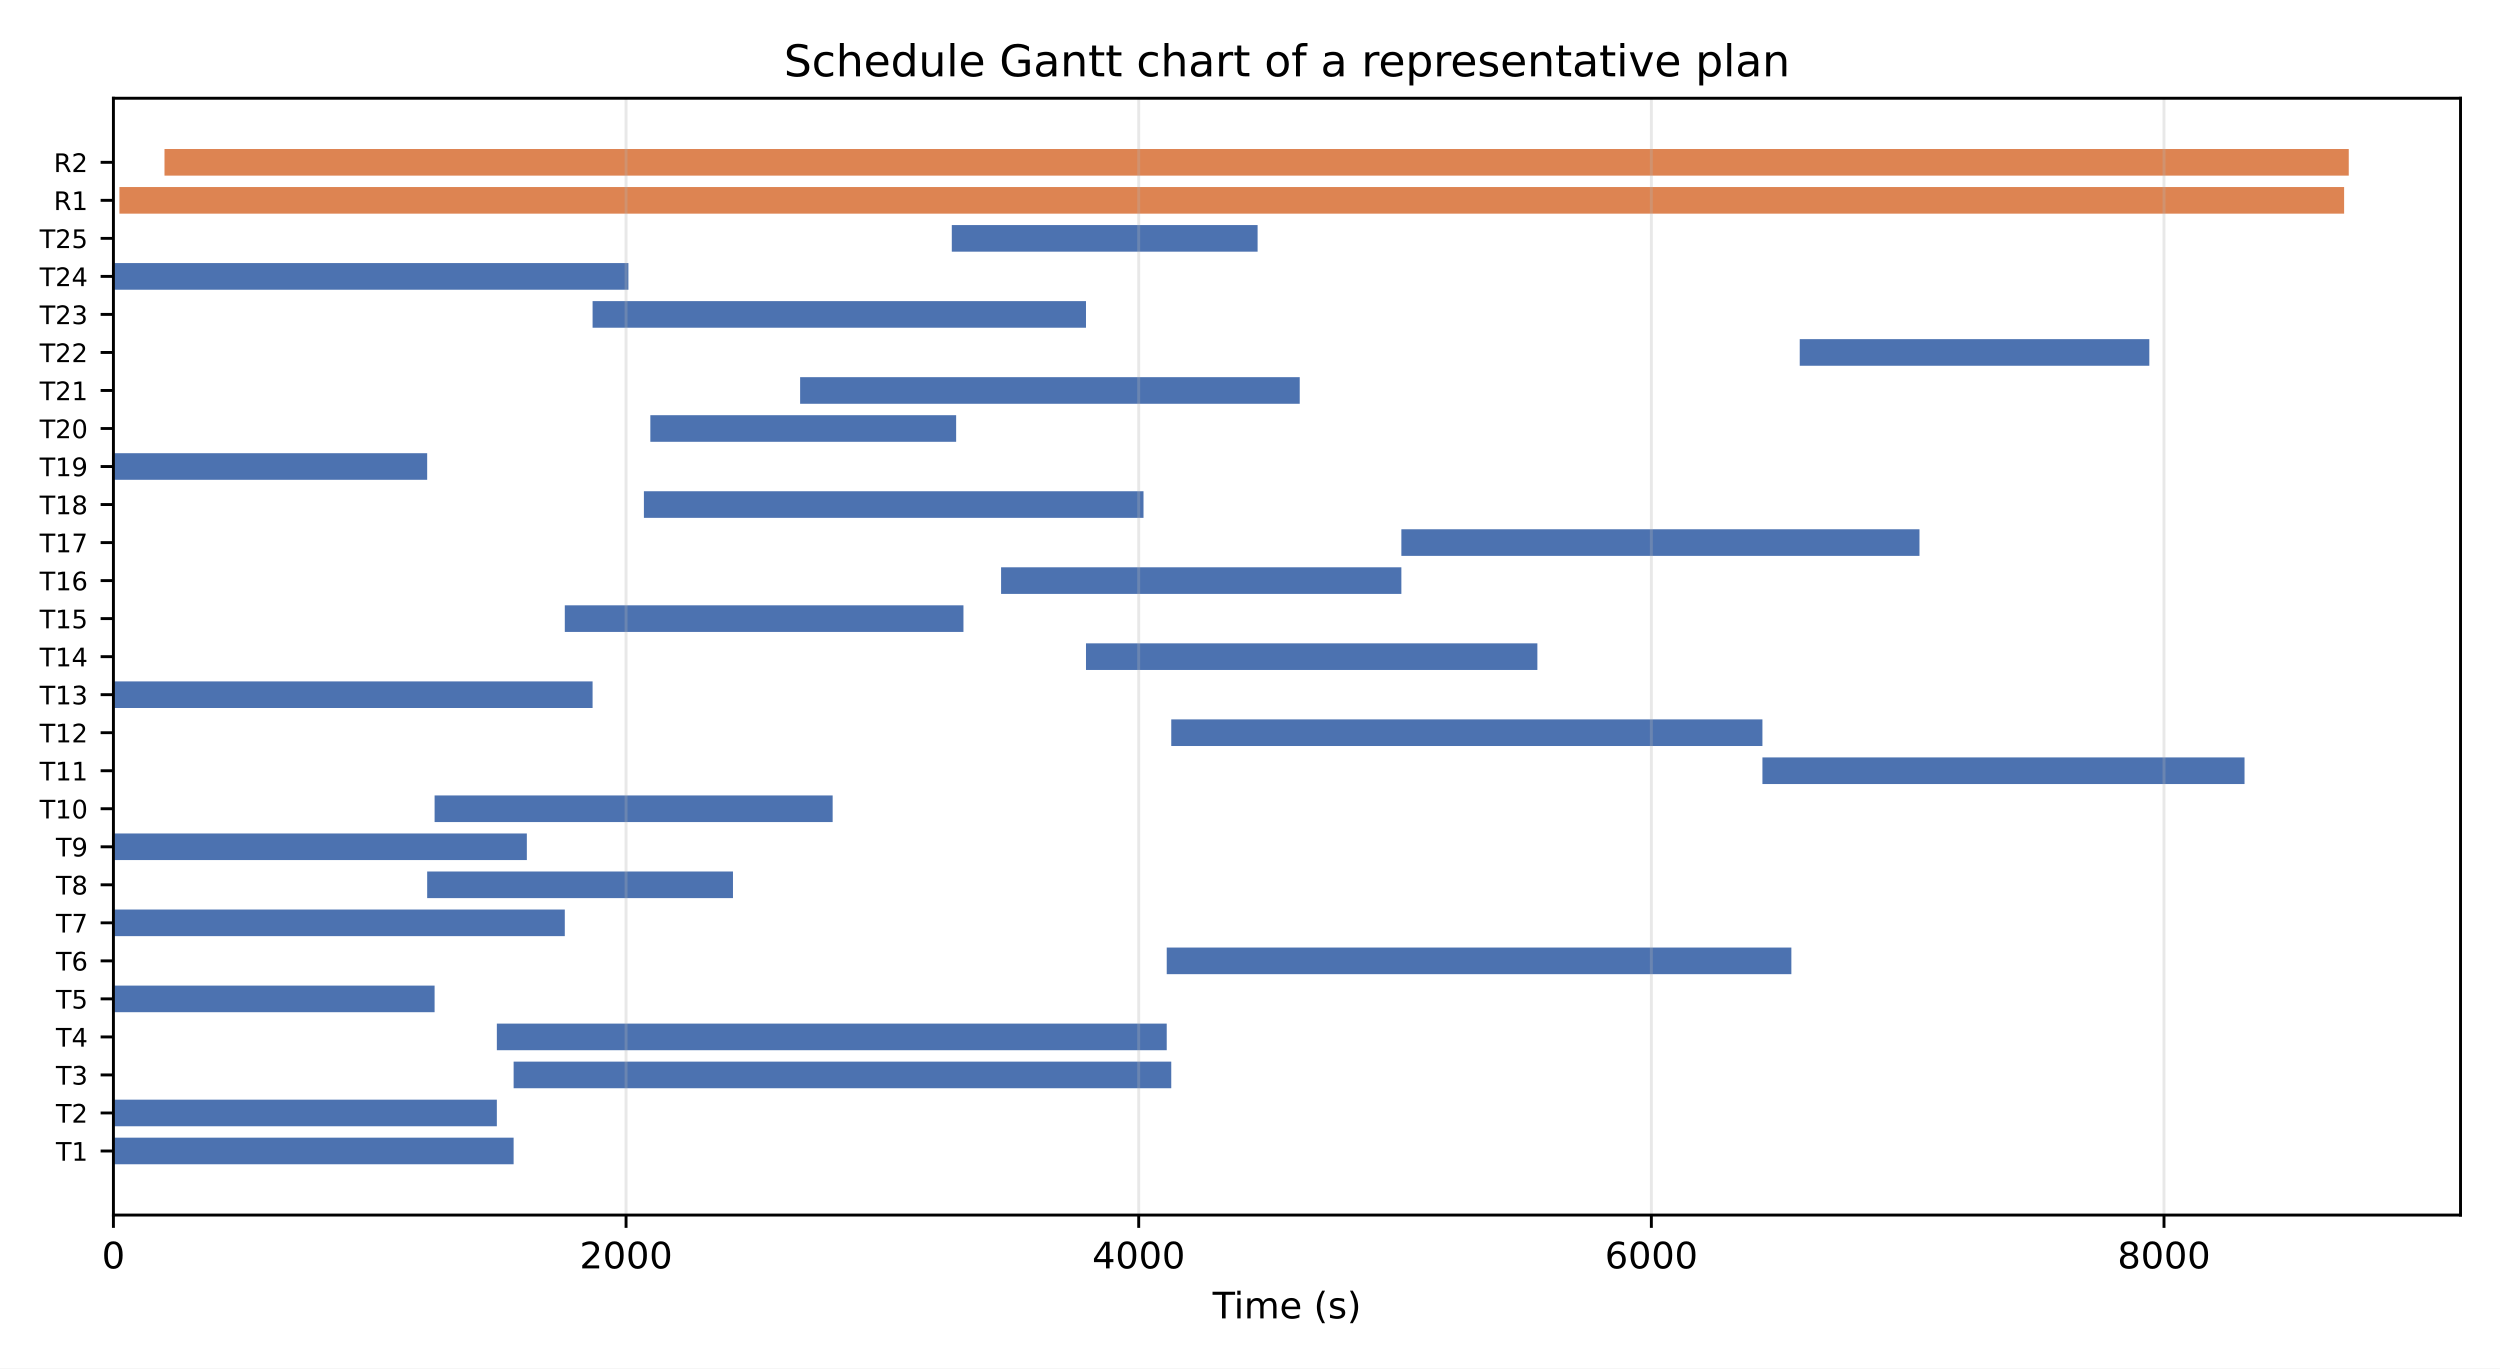
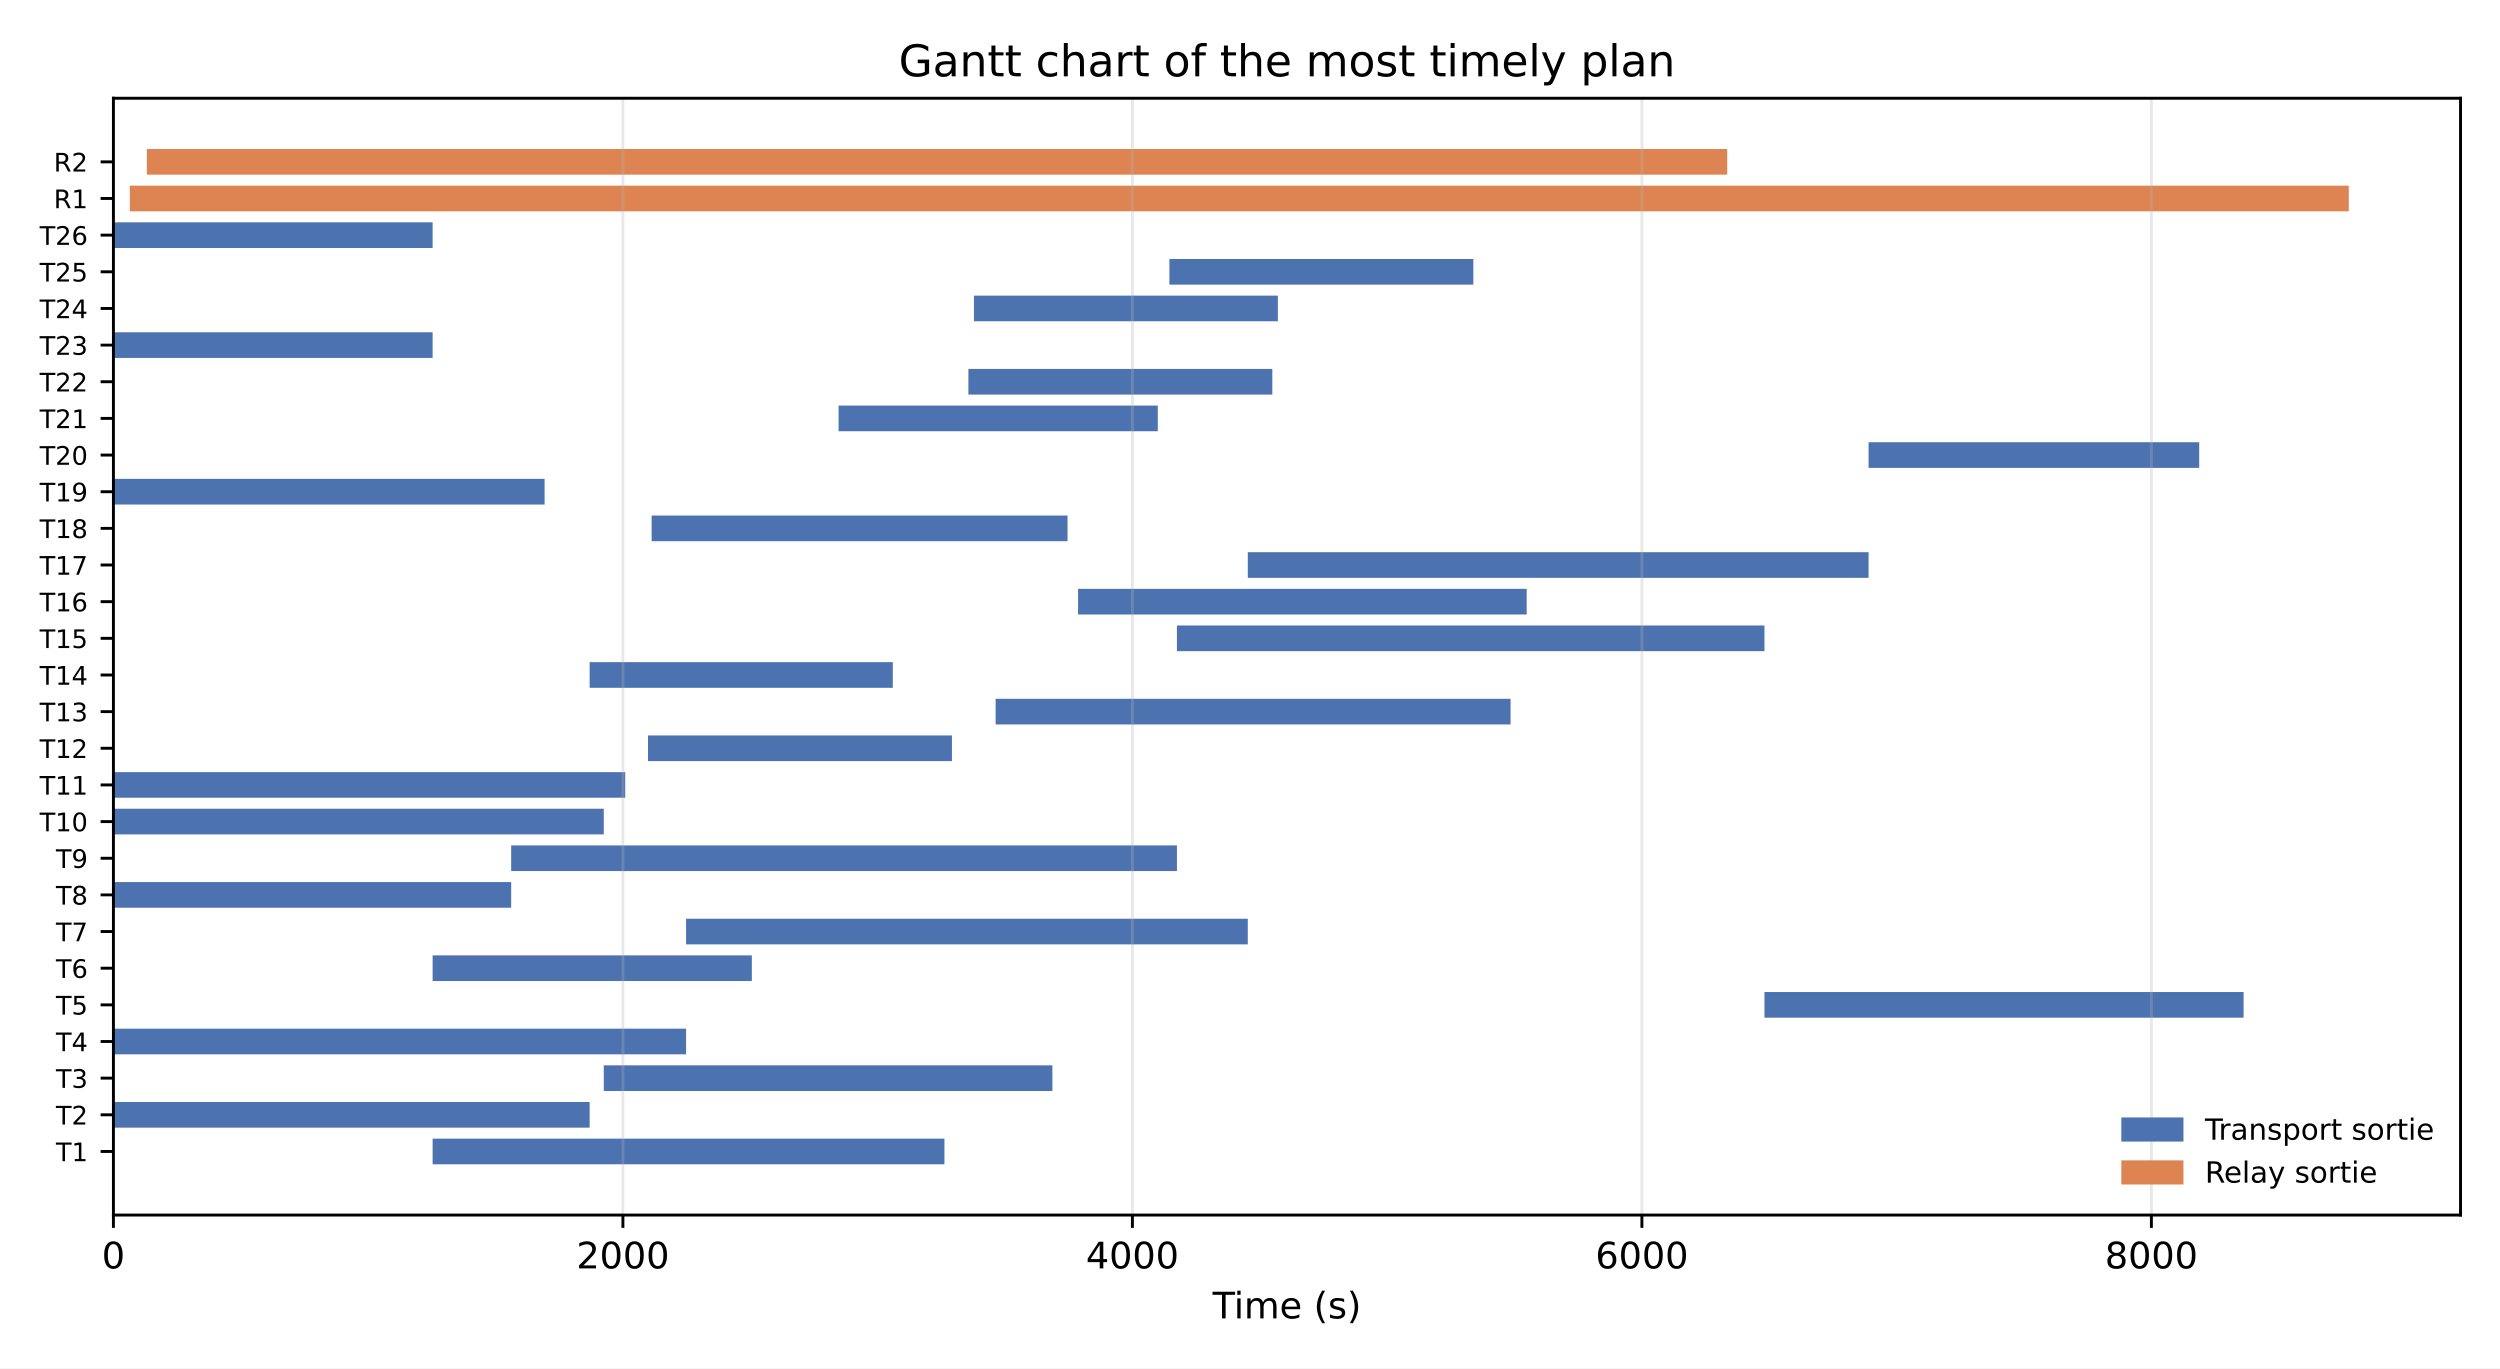
<svg xmlns="http://www.w3.org/2000/svg" xmlns:xlink="http://www.w3.org/1999/xlink" width="684pt" height="374.4pt" viewBox="0 0 684 374.4" version="1.1">
  <defs>
    <style type="text/css">*{stroke-linejoin: round; stroke-linecap: butt}</style>
  </defs>
  <g id="figure_1">
    <g id="patch_1">
      <path d="M 0 374.4  L 684 374.4  L 684 0  L 0 0  z " style="fill: #ffffff" />
    </g>
    <g id="axes_1">
      <g id="patch_2">
        <path d="M 31.03 332.44  L 673.2 332.44  L 673.2 26.88  L 31.03 26.88  z " style="fill: #ffffff" />
      </g>
      <g id="patch_3">
-         <path d="M 31.03 318.551  L 140.527 318.551  L 140.527 311.268  L 31.03 311.268  z " clip-path="url(#p9c53f088cf)" style="fill: #4c72b0" />
+         <path d="M 118.366 318.551  L 258.399 318.551  L 258.399 311.531  L 118.366 311.531  z " clip-path="url(#p6a3f5220a5)" style="fill: #4c72b0" />
      </g>
      <g id="patch_4">
-         <path d="M 31.03 308.147  L 135.937 308.147  L 135.937 300.864  L 31.03 300.864  z " clip-path="url(#p9c53f088cf)" style="fill: #4c72b0" />
+         <path d="M 31.03 308.523  L 161.326 308.523  L 161.326 301.503  L 31.03 301.503  z " clip-path="url(#p6a3f5220a5)" style="fill: #4c72b0" />
      </g>
      <g id="patch_5">
-         <path d="M 140.527 297.743  L 320.456 297.743  L 320.456 290.461  L 140.527 290.461  z " clip-path="url(#p9c53f088cf)" style="fill: #4c72b0" />
+         <path d="M 165.194 298.494  L 287.934 298.494  L 287.934 291.475  L 165.194 291.475  z " clip-path="url(#p6a3f5220a5)" style="fill: #4c72b0" />
      </g>
      <g id="patch_6">
-         <path d="M 135.937 287.339  L 319.217 287.339  L 319.217 280.057  L 135.937 280.057  z " clip-path="url(#p9c53f088cf)" style="fill: #4c72b0" />
+         <path d="M 31.03 288.466  L 187.71 288.466  L 187.71 281.446  L 31.03 281.446  z " clip-path="url(#p6a3f5220a5)" style="fill: #4c72b0" />
      </g>
      <g id="patch_7">
-         <path d="M 31.03 276.936  L 118.906 276.936  L 118.906 269.653  L 31.03 269.653  z " clip-path="url(#p9c53f088cf)" style="fill: #4c72b0" />
+         <path d="M 482.757 278.438  L 613.849 278.438  L 613.849 271.418  L 482.757 271.418  z " clip-path="url(#p6a3f5220a5)" style="fill: #4c72b0" />
      </g>
      <g id="patch_8">
-         <path d="M 319.217 266.532  L 490.117 266.532  L 490.117 259.249  L 319.217 259.249  z " clip-path="url(#p9c53f088cf)" style="fill: #4c72b0" />
+         <path d="M 118.366 268.41  L 205.701 268.41  L 205.701 261.39  L 118.366 261.39  z " clip-path="url(#p6a3f5220a5)" style="fill: #4c72b0" />
      </g>
      <g id="patch_9">
-         <path d="M 31.03 256.128  L 154.529 256.128  L 154.529 248.845  L 31.03 248.845  z " clip-path="url(#p9c53f088cf)" style="fill: #4c72b0" />
+         <path d="M 187.71 258.382  L 341.394 258.382  L 341.394 251.362  L 187.71 251.362  z " clip-path="url(#p6a3f5220a5)" style="fill: #4c72b0" />
      </g>
      <g id="patch_10">
-         <path d="M 116.874 245.724  L 200.542 245.724  L 200.542 238.442  L 116.874 238.442  z " clip-path="url(#p9c53f088cf)" style="fill: #4c72b0" />
+         <path d="M 31.03 248.353  L 139.854 248.353  L 139.854 241.334  L 31.03 241.334  z " clip-path="url(#p6a3f5220a5)" style="fill: #4c72b0" />
      </g>
      <g id="patch_11">
-         <path d="M 31.03 235.32  L 144.145 235.32  L 144.145 228.038  L 31.03 228.038  z " clip-path="url(#p9c53f088cf)" style="fill: #4c72b0" />
+         <path d="M 139.854 238.325  L 322.007 238.325  L 322.007 231.305  L 139.854 231.305  z " clip-path="url(#p6a3f5220a5)" style="fill: #4c72b0" />
      </g>
      <g id="patch_12">
-         <path d="M 118.906 224.917  L 227.814 224.917  L 227.814 217.634  L 118.906 217.634  z " clip-path="url(#p9c53f088cf)" style="fill: #4c72b0" />
+         <path d="M 31.03 228.297  L 165.194 228.297  L 165.194 221.277  L 31.03 221.277  z " clip-path="url(#p6a3f5220a5)" style="fill: #4c72b0" />
      </g>
      <g id="patch_13">
-         <path d="M 482.2 214.513  L 614.104 214.513  L 614.104 207.23  L 482.2 207.23  z " clip-path="url(#p9c53f088cf)" style="fill: #4c72b0" />
+         <path d="M 31.03 218.269  L 171.064 218.269  L 171.064 211.249  L 31.03 211.249  z " clip-path="url(#p6a3f5220a5)" style="fill: #4c72b0" />
      </g>
      <g id="patch_14">
-         <path d="M 320.456 204.109  L 482.2 204.109  L 482.2 196.826  L 320.456 196.826  z " clip-path="url(#p9c53f088cf)" style="fill: #4c72b0" />
+         <path d="M 177.296 208.24  L 260.45 208.24  L 260.45 201.221  L 177.296 201.221  z " clip-path="url(#p6a3f5220a5)" style="fill: #4c72b0" />
      </g>
      <g id="patch_15">
-         <path d="M 31.03 193.705  L 162.132 193.705  L 162.132 186.422  L 31.03 186.422  z " clip-path="url(#p9c53f088cf)" style="fill: #4c72b0" />
+         <path d="M 272.403 198.212  L 413.287 198.212  L 413.287 191.192  L 272.403 191.192  z " clip-path="url(#p6a3f5220a5)" style="fill: #4c72b0" />
      </g>
      <g id="patch_16">
-         <path d="M 297.126 183.301  L 420.625 183.301  L 420.625 176.019  L 297.126 176.019  z " clip-path="url(#p9c53f088cf)" style="fill: #4c72b0" />
+         <path d="M 161.326 188.184  L 244.271 188.184  L 244.271 181.164  L 161.326 181.164  z " clip-path="url(#p6a3f5220a5)" style="fill: #4c72b0" />
      </g>
      <g id="patch_17">
-         <path d="M 154.529 172.898  L 263.602 172.898  L 263.602 165.615  L 154.529 165.615  z " clip-path="url(#p9c53f088cf)" style="fill: #4c72b0" />
+         <path d="M 322.007 178.156  L 482.757 178.156  L 482.757 171.136  L 322.007 171.136  z " clip-path="url(#p6a3f5220a5)" style="fill: #4c72b0" />
      </g>
      <g id="patch_18">
-         <path d="M 273.896 162.494  L 383.414 162.494  L 383.414 155.211  L 273.896 155.211  z " clip-path="url(#p9c53f088cf)" style="fill: #4c72b0" />
+         <path d="M 294.961 168.128  L 417.701 168.128  L 417.701 161.108  L 294.961 161.108  z " clip-path="url(#p6a3f5220a5)" style="fill: #4c72b0" />
      </g>
      <g id="patch_19">
-         <path d="M 383.414 152.09  L 525.17 152.09  L 525.17 144.807  L 383.414 144.807  z " clip-path="url(#p9c53f088cf)" style="fill: #4c72b0" />
+         <path d="M 341.394 158.099  L 511.243 158.099  L 511.243 151.08  L 341.394 151.08  z " clip-path="url(#p6a3f5220a5)" style="fill: #4c72b0" />
      </g>
      <g id="patch_20">
-         <path d="M 176.171 141.686  L 312.863 141.686  L 312.863 134.403  L 176.171 134.403  z " clip-path="url(#p9c53f088cf)" style="fill: #4c72b0" />
+         <path d="M 178.287 148.071  L 292.078 148.071  L 292.078 141.051  L 178.287 141.051  z " clip-path="url(#p6a3f5220a5)" style="fill: #4c72b0" />
      </g>
      <g id="patch_21">
-         <path d="M 31.03 131.282  L 116.874 131.282  L 116.874 124  L 31.03 124  z " clip-path="url(#p9c53f088cf)" style="fill: #4c72b0" />
+         <path d="M 31.03 138.043  L 149.003 138.043  L 149.003 131.023  L 31.03 131.023  z " clip-path="url(#p6a3f5220a5)" style="fill: #4c72b0" />
      </g>
      <g id="patch_22">
-         <path d="M 177.933 120.878  L 261.601 120.878  L 261.601 113.596  L 177.933 113.596  z " clip-path="url(#p9c53f088cf)" style="fill: #4c72b0" />
+         <path d="M 511.243 128.015  L 601.704 128.015  L 601.704 120.995  L 511.243 120.995  z " clip-path="url(#p6a3f5220a5)" style="fill: #4c72b0" />
      </g>
      <g id="patch_23">
-         <path d="M 218.914 110.475  L 355.606 110.475  L 355.606 103.192  L 218.914 103.192  z " clip-path="url(#p9c53f088cf)" style="fill: #4c72b0" />
+         <path d="M 229.437 117.986  L 316.772 117.986  L 316.772 110.967  L 229.437 110.967  z " clip-path="url(#p6a3f5220a5)" style="fill: #4c72b0" />
      </g>
      <g id="patch_24">
-         <path d="M 492.406 100.071  L 588.055 100.071  L 588.055 92.788  L 492.406 92.788  z " clip-path="url(#p9c53f088cf)" style="fill: #4c72b0" />
+         <path d="M 264.954 107.958  L 348.108 107.958  L 348.108 100.938  L 264.954 100.938  z " clip-path="url(#p6a3f5220a5)" style="fill: #4c72b0" />
      </g>
      <g id="patch_25">
-         <path d="M 162.132 89.667  L 297.126 89.667  L 297.126 82.384  L 162.132 82.384  z " clip-path="url(#p9c53f088cf)" style="fill: #4c72b0" />
+         <path d="M 31.03 97.93  L 118.366 97.93  L 118.366 90.91  L 31.03 90.91  z " clip-path="url(#p6a3f5220a5)" style="fill: #4c72b0" />
      </g>
      <g id="patch_26">
-         <path d="M 31.03 79.263  L 171.93 79.263  L 171.93 71.981  L 31.03 71.981  z " clip-path="url(#p9c53f088cf)" style="fill: #4c72b0" />
+         <path d="M 266.472 87.902  L 349.626 87.902  L 349.626 80.882  L 266.472 80.882  z " clip-path="url(#p6a3f5220a5)" style="fill: #4c72b0" />
      </g>
      <g id="patch_27">
-         <path d="M 260.411 68.859  L 344.08 68.859  L 344.08 61.577  L 260.411 61.577  z " clip-path="url(#p9c53f088cf)" style="fill: #4c72b0" />
+         <path d="M 319.951 77.874  L 403.105 77.874  L 403.105 70.854  L 319.951 70.854  z " clip-path="url(#p6a3f5220a5)" style="fill: #4c72b0" />
      </g>
      <g id="patch_28">
-         <path d="M 32.675 58.456  L 641.35 58.456  L 641.35 51.173  L 32.675 51.173  z " clip-path="url(#p9c53f088cf)" style="fill: #dd8452" />
+         <path d="M 31.03 67.845  L 118.366 67.845  L 118.366 60.826  L 31.03 60.826  z " clip-path="url(#p6a3f5220a5)" style="fill: #4c72b0" />
      </g>
      <g id="patch_29">
-         <path d="M 45.005 48.052  L 642.62 48.052  L 642.62 40.769  L 45.005 40.769  z " clip-path="url(#p9c53f088cf)" style="fill: #dd8452" />
+         <path d="M 35.517 57.817  L 642.62 57.817  L 642.62 50.797  L 35.517 50.797  z " clip-path="url(#p6a3f5220a5)" style="fill: #dd8452" />
+       </g>
+       <g id="patch_30">
+         <path d="M 40.182 47.789  L 472.563 47.789  L 472.563 40.769  L 40.182 40.769  z " clip-path="url(#p6a3f5220a5)" style="fill: #dd8452" />
      </g>
      <g id="matplotlib.axis_1">
        <g id="xtick_1">
          <g id="line2d_1">
-             <path d="M 31.03 332.44  L 31.03 26.88  " clip-path="url(#p9c53f088cf)" style="fill: none; stroke: #b0b0b0; stroke-opacity: 0.3; stroke-width: 0.8; stroke-linecap: square" />
+             <path d="M 31.03 332.44  L 31.03 26.88  " clip-path="url(#p6a3f5220a5)" style="fill: none; stroke: #b0b0b0; stroke-opacity: 0.3; stroke-width: 0.8; stroke-linecap: square" />
          </g>
          <g id="line2d_2">
            <defs>
-               <path id="m569dcca0c0" d="M 0 0  L 0 3.5  " style="stroke: #000000; stroke-width: 0.8" />
+               <path id="md61133839e" d="M 0 0  L 0 3.5  " style="stroke: #000000; stroke-width: 0.8" />
            </defs>
            <g>
-               <use xlink:href="#m569dcca0c0" x="31.03" y="332.44" style="stroke: #000000; stroke-width: 0.8" />
+               <use xlink:href="#md61133839e" x="31.03" y="332.44" style="stroke: #000000; stroke-width: 0.8" />
            </g>
          </g>
          <g id="text_1">
            <text style="font-size: 10px; font-family: 'DejaVu Sans', sans-serif; text-anchor: middle" x="31.03" y="347.038" transform="rotate(-0 31.03 347.0384)">0</text>
          </g>
        </g>
        <g id="xtick_2">
          <g id="line2d_3">
-             <path d="M 171.29 332.44  L 171.29 26.88  " clip-path="url(#p9c53f088cf)" style="fill: none; stroke: #b0b0b0; stroke-opacity: 0.3; stroke-width: 0.8; stroke-linecap: square" />
+             <path d="M 170.428 332.44  L 170.428 26.88  " clip-path="url(#p6a3f5220a5)" style="fill: none; stroke: #b0b0b0; stroke-opacity: 0.3; stroke-width: 0.8; stroke-linecap: square" />
          </g>
          <g id="line2d_4">
            <g>
-               <use xlink:href="#m569dcca0c0" x="171.29" y="332.44" style="stroke: #000000; stroke-width: 0.8" />
+               <use xlink:href="#md61133839e" x="170.428" y="332.44" style="stroke: #000000; stroke-width: 0.8" />
            </g>
          </g>
          <g id="text_2">
-             <text style="font-size: 10px; font-family: 'DejaVu Sans', sans-serif; text-anchor: middle" x="171.29" y="347.038" transform="rotate(-0 171.2902 347.0384)">2000</text>
+             <text style="font-size: 10px; font-family: 'DejaVu Sans', sans-serif; text-anchor: middle" x="170.428" y="347.038" transform="rotate(-0 170.4276 347.0384)">2000</text>
          </g>
        </g>
        <g id="xtick_3">
          <g id="line2d_5">
-             <path d="M 311.55 332.44  L 311.55 26.88  " clip-path="url(#p9c53f088cf)" style="fill: none; stroke: #b0b0b0; stroke-opacity: 0.3; stroke-width: 0.8; stroke-linecap: square" />
+             <path d="M 309.825 332.44  L 309.825 26.88  " clip-path="url(#p6a3f5220a5)" style="fill: none; stroke: #b0b0b0; stroke-opacity: 0.3; stroke-width: 0.8; stroke-linecap: square" />
          </g>
          <g id="line2d_6">
            <g>
-               <use xlink:href="#m569dcca0c0" x="311.55" y="332.44" style="stroke: #000000; stroke-width: 0.8" />
+               <use xlink:href="#md61133839e" x="309.825" y="332.44" style="stroke: #000000; stroke-width: 0.8" />
            </g>
          </g>
          <g id="text_3">
-             <text style="font-size: 10px; font-family: 'DejaVu Sans', sans-serif; text-anchor: middle" x="311.55" y="347.038" transform="rotate(-0 311.5505 347.0384)">4000</text>
+             <text style="font-size: 10px; font-family: 'DejaVu Sans', sans-serif; text-anchor: middle" x="309.825" y="347.038" transform="rotate(-0 309.8252 347.0384)">4000</text>
          </g>
        </g>
        <g id="xtick_4">
          <g id="line2d_7">
-             <path d="M 451.811 332.44  L 451.811 26.88  " clip-path="url(#p9c53f088cf)" style="fill: none; stroke: #b0b0b0; stroke-opacity: 0.3; stroke-width: 0.8; stroke-linecap: square" />
+             <path d="M 449.223 332.44  L 449.223 26.88  " clip-path="url(#p6a3f5220a5)" style="fill: none; stroke: #b0b0b0; stroke-opacity: 0.3; stroke-width: 0.8; stroke-linecap: square" />
          </g>
          <g id="line2d_8">
            <g>
-               <use xlink:href="#m569dcca0c0" x="451.811" y="332.44" style="stroke: #000000; stroke-width: 0.8" />
+               <use xlink:href="#md61133839e" x="449.223" y="332.44" style="stroke: #000000; stroke-width: 0.8" />
            </g>
          </g>
          <g id="text_4">
-             <text style="font-size: 10px; font-family: 'DejaVu Sans', sans-serif; text-anchor: middle" x="451.811" y="347.038" transform="rotate(-0 451.8107 347.0384)">6000</text>
+             <text style="font-size: 10px; font-family: 'DejaVu Sans', sans-serif; text-anchor: middle" x="449.223" y="347.038" transform="rotate(-0 449.2229 347.0384)">6000</text>
          </g>
        </g>
        <g id="xtick_5">
          <g id="line2d_9">
-             <path d="M 592.071 332.44  L 592.071 26.88  " clip-path="url(#p9c53f088cf)" style="fill: none; stroke: #b0b0b0; stroke-opacity: 0.3; stroke-width: 0.8; stroke-linecap: square" />
+             <path d="M 588.62 332.44  L 588.62 26.88  " clip-path="url(#p6a3f5220a5)" style="fill: none; stroke: #b0b0b0; stroke-opacity: 0.3; stroke-width: 0.8; stroke-linecap: square" />
          </g>
          <g id="line2d_10">
            <g>
-               <use xlink:href="#m569dcca0c0" x="592.071" y="332.44" style="stroke: #000000; stroke-width: 0.8" />
+               <use xlink:href="#md61133839e" x="588.62" y="332.44" style="stroke: #000000; stroke-width: 0.8" />
            </g>
          </g>
          <g id="text_5">
-             <text style="font-size: 10px; font-family: 'DejaVu Sans', sans-serif; text-anchor: middle" x="592.071" y="347.038" transform="rotate(-0 592.0709 347.0384)">8000</text>
+             <text style="font-size: 10px; font-family: 'DejaVu Sans', sans-serif; text-anchor: middle" x="588.62" y="347.038" transform="rotate(-0 588.6205 347.0384)">8000</text>
          </g>
        </g>
        <g id="text_6">
          <text style="font-size: 10px; font-family: 'DejaVu Sans', sans-serif; text-anchor: middle" x="352.115" y="360.717" transform="rotate(-0 352.115 360.7166)">Time (s)</text>
        </g>
      </g>
      <g id="matplotlib.axis_2">
        <g id="ytick_1">
          <g id="line2d_11">
            <defs>
-               <path id="m7df3b840a0" d="M 0 0  L -3.5 0  " style="stroke: #000000; stroke-width: 0.8" />
+               <path id="mea1012b5f9" d="M 0 0  L -3.5 0  " style="stroke: #000000; stroke-width: 0.8" />
            </defs>
            <g>
-               <use xlink:href="#m7df3b840a0" x="31.03" y="314.91" style="stroke: #000000; stroke-width: 0.8" />
+               <use xlink:href="#mea1012b5f9" x="31.03" y="315.041" style="stroke: #000000; stroke-width: 0.8" />
            </g>
          </g>
          <g id="text_7">
-             <text style="font-size: 7px; font-family: 'DejaVu Sans', sans-serif; text-anchor: end" x="24.03" y="317.569" transform="rotate(-0 24.03 317.569)">T1</text>
+             <text style="font-size: 7px; font-family: 'DejaVu Sans', sans-serif; text-anchor: end" x="24.03" y="317.7" transform="rotate(-0 24.03 317.7005)">T1</text>
          </g>
        </g>
        <g id="ytick_2">
          <g id="line2d_12">
            <g>
-               <use xlink:href="#m7df3b840a0" x="31.03" y="304.506" style="stroke: #000000; stroke-width: 0.8" />
+               <use xlink:href="#mea1012b5f9" x="31.03" y="305.013" style="stroke: #000000; stroke-width: 0.8" />
            </g>
          </g>
          <g id="text_8">
-             <text style="font-size: 7px; font-family: 'DejaVu Sans', sans-serif; text-anchor: end" x="24.03" y="307.165" transform="rotate(-0 24.03 307.1652)">T2</text>
+             <text style="font-size: 7px; font-family: 'DejaVu Sans', sans-serif; text-anchor: end" x="24.03" y="307.672" transform="rotate(-0 24.03 307.6723)">T2</text>
          </g>
        </g>
        <g id="ytick_3">
          <g id="line2d_13">
            <g>
-               <use xlink:href="#m7df3b840a0" x="31.03" y="294.102" style="stroke: #000000; stroke-width: 0.8" />
+               <use xlink:href="#mea1012b5f9" x="31.03" y="294.985" style="stroke: #000000; stroke-width: 0.8" />
            </g>
          </g>
          <g id="text_9">
-             <text style="font-size: 7px; font-family: 'DejaVu Sans', sans-serif; text-anchor: end" x="24.03" y="296.761" transform="rotate(-0 24.03 296.7614)">T3</text>
+             <text style="font-size: 7px; font-family: 'DejaVu Sans', sans-serif; text-anchor: end" x="24.03" y="297.644" transform="rotate(-0 24.03 297.644)">T3</text>
          </g>
        </g>
        <g id="ytick_4">
          <g id="line2d_14">
            <g>
-               <use xlink:href="#m7df3b840a0" x="31.03" y="283.698" style="stroke: #000000; stroke-width: 0.8" />
+               <use xlink:href="#mea1012b5f9" x="31.03" y="284.956" style="stroke: #000000; stroke-width: 0.8" />
            </g>
          </g>
          <g id="text_10">
-             <text style="font-size: 7px; font-family: 'DejaVu Sans', sans-serif; text-anchor: end" x="24.03" y="286.358" transform="rotate(-0 24.03 286.3576)">T4</text>
+             <text style="font-size: 7px; font-family: 'DejaVu Sans', sans-serif; text-anchor: end" x="24.03" y="287.616" transform="rotate(-0 24.03 287.6158)">T4</text>
          </g>
        </g>
        <g id="ytick_5">
          <g id="line2d_15">
            <g>
-               <use xlink:href="#m7df3b840a0" x="31.03" y="273.294" style="stroke: #000000; stroke-width: 0.8" />
+               <use xlink:href="#mea1012b5f9" x="31.03" y="274.928" style="stroke: #000000; stroke-width: 0.8" />
            </g>
          </g>
          <g id="text_11">
-             <text style="font-size: 7px; font-family: 'DejaVu Sans', sans-serif; text-anchor: end" x="24.03" y="275.954" transform="rotate(-0 24.03 275.9538)">T5</text>
+             <text style="font-size: 7px; font-family: 'DejaVu Sans', sans-serif; text-anchor: end" x="24.03" y="277.588" transform="rotate(-0 24.03 277.5876)">T5</text>
          </g>
        </g>
        <g id="ytick_6">
          <g id="line2d_16">
            <g>
-               <use xlink:href="#m7df3b840a0" x="31.03" y="262.891" style="stroke: #000000; stroke-width: 0.8" />
+               <use xlink:href="#mea1012b5f9" x="31.03" y="264.9" style="stroke: #000000; stroke-width: 0.8" />
            </g>
          </g>
          <g id="text_12">
-             <text style="font-size: 7px; font-family: 'DejaVu Sans', sans-serif; text-anchor: end" x="24.03" y="265.55" transform="rotate(-0 24.03 265.55)">T6</text>
+             <text style="font-size: 7px; font-family: 'DejaVu Sans', sans-serif; text-anchor: end" x="24.03" y="267.559" transform="rotate(-0 24.03 267.5594)">T6</text>
          </g>
        </g>
        <g id="ytick_7">
          <g id="line2d_17">
            <g>
-               <use xlink:href="#m7df3b840a0" x="31.03" y="252.487" style="stroke: #000000; stroke-width: 0.8" />
+               <use xlink:href="#mea1012b5f9" x="31.03" y="254.872" style="stroke: #000000; stroke-width: 0.8" />
            </g>
          </g>
          <g id="text_13">
-             <text style="font-size: 7px; font-family: 'DejaVu Sans', sans-serif; text-anchor: end" x="24.03" y="255.146" transform="rotate(-0 24.03 255.1461)">T7</text>
+             <text style="font-size: 7px; font-family: 'DejaVu Sans', sans-serif; text-anchor: end" x="24.03" y="257.531" transform="rotate(-0 24.03 257.5311)">T7</text>
          </g>
        </g>
        <g id="ytick_8">
          <g id="line2d_18">
            <g>
-               <use xlink:href="#m7df3b840a0" x="31.03" y="242.083" style="stroke: #000000; stroke-width: 0.8" />
+               <use xlink:href="#mea1012b5f9" x="31.03" y="244.843" style="stroke: #000000; stroke-width: 0.8" />
            </g>
          </g>
          <g id="text_14">
-             <text style="font-size: 7px; font-family: 'DejaVu Sans', sans-serif; text-anchor: end" x="24.03" y="244.742" transform="rotate(-0 24.03 244.7423)">T8</text>
+             <text style="font-size: 7px; font-family: 'DejaVu Sans', sans-serif; text-anchor: end" x="24.03" y="247.503" transform="rotate(-0 24.03 247.5029)">T8</text>
          </g>
        </g>
        <g id="ytick_9">
          <g id="line2d_19">
            <g>
-               <use xlink:href="#m7df3b840a0" x="31.03" y="231.679" style="stroke: #000000; stroke-width: 0.8" />
+               <use xlink:href="#mea1012b5f9" x="31.03" y="234.815" style="stroke: #000000; stroke-width: 0.8" />
            </g>
          </g>
          <g id="text_15">
-             <text style="font-size: 7px; font-family: 'DejaVu Sans', sans-serif; text-anchor: end" x="24.03" y="234.339" transform="rotate(-0 24.03 234.3385)">T9</text>
+             <text style="font-size: 7px; font-family: 'DejaVu Sans', sans-serif; text-anchor: end" x="24.03" y="237.475" transform="rotate(-0 24.03 237.4747)">T9</text>
          </g>
        </g>
        <g id="ytick_10">
          <g id="line2d_20">
            <g>
-               <use xlink:href="#m7df3b840a0" x="31.03" y="221.275" style="stroke: #000000; stroke-width: 0.8" />
+               <use xlink:href="#mea1012b5f9" x="31.03" y="224.787" style="stroke: #000000; stroke-width: 0.8" />
            </g>
          </g>
          <g id="text_16">
-             <text style="font-size: 7px; font-family: 'DejaVu Sans', sans-serif; text-anchor: end" x="24.03" y="223.935" transform="rotate(-0 24.03 223.9347)">T10</text>
+             <text style="font-size: 7px; font-family: 'DejaVu Sans', sans-serif; text-anchor: end" x="24.03" y="227.446" transform="rotate(-0 24.03 227.4465)">T10</text>
          </g>
        </g>
        <g id="ytick_11">
          <g id="line2d_21">
            <g>
-               <use xlink:href="#m7df3b840a0" x="31.03" y="210.871" style="stroke: #000000; stroke-width: 0.8" />
+               <use xlink:href="#mea1012b5f9" x="31.03" y="214.759" style="stroke: #000000; stroke-width: 0.8" />
            </g>
          </g>
          <g id="text_17">
-             <text style="font-size: 7px; font-family: 'DejaVu Sans', sans-serif; text-anchor: end" x="24.03" y="213.531" transform="rotate(-0 24.03 213.5309)">T11</text>
+             <text style="font-size: 7px; font-family: 'DejaVu Sans', sans-serif; text-anchor: end" x="24.03" y="217.418" transform="rotate(-0 24.03 217.4182)">T11</text>
          </g>
        </g>
        <g id="ytick_12">
          <g id="line2d_22">
            <g>
-               <use xlink:href="#m7df3b840a0" x="31.03" y="200.468" style="stroke: #000000; stroke-width: 0.8" />
+               <use xlink:href="#mea1012b5f9" x="31.03" y="204.731" style="stroke: #000000; stroke-width: 0.8" />
            </g>
          </g>
          <g id="text_18">
-             <text style="font-size: 7px; font-family: 'DejaVu Sans', sans-serif; text-anchor: end" x="24.03" y="203.127" transform="rotate(-0 24.03 203.1271)">T12</text>
+             <text style="font-size: 7px; font-family: 'DejaVu Sans', sans-serif; text-anchor: end" x="24.03" y="207.39" transform="rotate(-0 24.03 207.39)">T12</text>
          </g>
        </g>
        <g id="ytick_13">
          <g id="line2d_23">
            <g>
-               <use xlink:href="#m7df3b840a0" x="31.03" y="190.064" style="stroke: #000000; stroke-width: 0.8" />
+               <use xlink:href="#mea1012b5f9" x="31.03" y="194.702" style="stroke: #000000; stroke-width: 0.8" />
            </g>
          </g>
          <g id="text_19">
-             <text style="font-size: 7px; font-family: 'DejaVu Sans', sans-serif; text-anchor: end" x="24.03" y="192.723" transform="rotate(-0 24.03 192.7233)">T13</text>
+             <text style="font-size: 7px; font-family: 'DejaVu Sans', sans-serif; text-anchor: end" x="24.03" y="197.362" transform="rotate(-0 24.03 197.3618)">T13</text>
          </g>
        </g>
        <g id="ytick_14">
          <g id="line2d_24">
            <g>
-               <use xlink:href="#m7df3b840a0" x="31.03" y="179.66" style="stroke: #000000; stroke-width: 0.8" />
+               <use xlink:href="#mea1012b5f9" x="31.03" y="184.674" style="stroke: #000000; stroke-width: 0.8" />
            </g>
          </g>
          <g id="text_20">
-             <text style="font-size: 7px; font-family: 'DejaVu Sans', sans-serif; text-anchor: end" x="24.03" y="182.319" transform="rotate(-0 24.03 182.3195)">T14</text>
+             <text style="font-size: 7px; font-family: 'DejaVu Sans', sans-serif; text-anchor: end" x="24.03" y="187.334" transform="rotate(-0 24.03 187.3336)">T14</text>
          </g>
        </g>
        <g id="ytick_15">
          <g id="line2d_25">
            <g>
-               <use xlink:href="#m7df3b840a0" x="31.03" y="169.256" style="stroke: #000000; stroke-width: 0.8" />
+               <use xlink:href="#mea1012b5f9" x="31.03" y="174.646" style="stroke: #000000; stroke-width: 0.8" />
            </g>
          </g>
          <g id="text_21">
-             <text style="font-size: 7px; font-family: 'DejaVu Sans', sans-serif; text-anchor: end" x="24.03" y="171.916" transform="rotate(-0 24.03 171.9156)">T15</text>
+             <text style="font-size: 7px; font-family: 'DejaVu Sans', sans-serif; text-anchor: end" x="24.03" y="177.305" transform="rotate(-0 24.03 177.3053)">T15</text>
          </g>
        </g>
        <g id="ytick_16">
          <g id="line2d_26">
            <g>
-               <use xlink:href="#m7df3b840a0" x="31.03" y="158.852" style="stroke: #000000; stroke-width: 0.8" />
+               <use xlink:href="#mea1012b5f9" x="31.03" y="164.618" style="stroke: #000000; stroke-width: 0.8" />
            </g>
          </g>
          <g id="text_22">
-             <text style="font-size: 7px; font-family: 'DejaVu Sans', sans-serif; text-anchor: end" x="24.03" y="161.512" transform="rotate(-0 24.03 161.5118)">T16</text>
+             <text style="font-size: 7px; font-family: 'DejaVu Sans', sans-serif; text-anchor: end" x="24.03" y="167.277" transform="rotate(-0 24.03 167.2771)">T16</text>
          </g>
        </g>
        <g id="ytick_17">
          <g id="line2d_27">
            <g>
-               <use xlink:href="#m7df3b840a0" x="31.03" y="148.449" style="stroke: #000000; stroke-width: 0.8" />
+               <use xlink:href="#mea1012b5f9" x="31.03" y="154.589" style="stroke: #000000; stroke-width: 0.8" />
            </g>
          </g>
          <g id="text_23">
-             <text style="font-size: 7px; font-family: 'DejaVu Sans', sans-serif; text-anchor: end" x="24.03" y="151.108" transform="rotate(-0 24.03 151.108)">T17</text>
+             <text style="font-size: 7px; font-family: 'DejaVu Sans', sans-serif; text-anchor: end" x="24.03" y="157.249" transform="rotate(-0 24.03 157.2489)">T17</text>
          </g>
        </g>
        <g id="ytick_18">
          <g id="line2d_28">
            <g>
-               <use xlink:href="#m7df3b840a0" x="31.03" y="138.045" style="stroke: #000000; stroke-width: 0.8" />
+               <use xlink:href="#mea1012b5f9" x="31.03" y="144.561" style="stroke: #000000; stroke-width: 0.8" />
            </g>
          </g>
          <g id="text_24">
-             <text style="font-size: 7px; font-family: 'DejaVu Sans', sans-serif; text-anchor: end" x="24.03" y="140.704" transform="rotate(-0 24.03 140.7042)">T18</text>
+             <text style="font-size: 7px; font-family: 'DejaVu Sans', sans-serif; text-anchor: end" x="24.03" y="147.221" transform="rotate(-0 24.03 147.2207)">T18</text>
          </g>
        </g>
        <g id="ytick_19">
          <g id="line2d_29">
            <g>
-               <use xlink:href="#m7df3b840a0" x="31.03" y="127.641" style="stroke: #000000; stroke-width: 0.8" />
+               <use xlink:href="#mea1012b5f9" x="31.03" y="134.533" style="stroke: #000000; stroke-width: 0.8" />
            </g>
          </g>
          <g id="text_25">
-             <text style="font-size: 7px; font-family: 'DejaVu Sans', sans-serif; text-anchor: end" x="24.03" y="130.3" transform="rotate(-0 24.03 130.3004)">T19</text>
+             <text style="font-size: 7px; font-family: 'DejaVu Sans', sans-serif; text-anchor: end" x="24.03" y="137.192" transform="rotate(-0 24.03 137.1924)">T19</text>
          </g>
        </g>
        <g id="ytick_20">
          <g id="line2d_30">
            <g>
-               <use xlink:href="#m7df3b840a0" x="31.03" y="117.237" style="stroke: #000000; stroke-width: 0.8" />
+               <use xlink:href="#mea1012b5f9" x="31.03" y="124.505" style="stroke: #000000; stroke-width: 0.8" />
            </g>
          </g>
          <g id="text_26">
-             <text style="font-size: 7px; font-family: 'DejaVu Sans', sans-serif; text-anchor: end" x="24.03" y="119.897" transform="rotate(-0 24.03 119.8966)">T20</text>
+             <text style="font-size: 7px; font-family: 'DejaVu Sans', sans-serif; text-anchor: end" x="24.03" y="127.164" transform="rotate(-0 24.03 127.1642)">T20</text>
          </g>
        </g>
        <g id="ytick_21">
          <g id="line2d_31">
            <g>
-               <use xlink:href="#m7df3b840a0" x="31.03" y="106.833" style="stroke: #000000; stroke-width: 0.8" />
+               <use xlink:href="#mea1012b5f9" x="31.03" y="114.477" style="stroke: #000000; stroke-width: 0.8" />
            </g>
          </g>
          <g id="text_27">
-             <text style="font-size: 7px; font-family: 'DejaVu Sans', sans-serif; text-anchor: end" x="24.03" y="109.493" transform="rotate(-0 24.03 109.4928)">T21</text>
+             <text style="font-size: 7px; font-family: 'DejaVu Sans', sans-serif; text-anchor: end" x="24.03" y="117.136" transform="rotate(-0 24.03 117.136)">T21</text>
          </g>
        </g>
        <g id="ytick_22">
          <g id="line2d_32">
            <g>
-               <use xlink:href="#m7df3b840a0" x="31.03" y="96.429" style="stroke: #000000; stroke-width: 0.8" />
+               <use xlink:href="#mea1012b5f9" x="31.03" y="104.448" style="stroke: #000000; stroke-width: 0.8" />
            </g>
          </g>
          <g id="text_28">
-             <text style="font-size: 7px; font-family: 'DejaVu Sans', sans-serif; text-anchor: end" x="24.03" y="99.089" transform="rotate(-0 24.03 99.08895)">T22</text>
+             <text style="font-size: 7px; font-family: 'DejaVu Sans', sans-serif; text-anchor: end" x="24.03" y="107.108" transform="rotate(-0 24.03 107.1078)">T22</text>
          </g>
        </g>
        <g id="ytick_23">
          <g id="line2d_33">
            <g>
-               <use xlink:href="#m7df3b840a0" x="31.03" y="86.026" style="stroke: #000000; stroke-width: 0.8" />
+               <use xlink:href="#mea1012b5f9" x="31.03" y="94.42" style="stroke: #000000; stroke-width: 0.8" />
            </g>
          </g>
          <g id="text_29">
-             <text style="font-size: 7px; font-family: 'DejaVu Sans', sans-serif; text-anchor: end" x="24.03" y="88.685" transform="rotate(-0 24.03 88.68513)">T23</text>
+             <text style="font-size: 7px; font-family: 'DejaVu Sans', sans-serif; text-anchor: end" x="24.03" y="97.08" transform="rotate(-0 24.03 97.07954)">T23</text>
          </g>
        </g>
        <g id="ytick_24">
          <g id="line2d_34">
            <g>
-               <use xlink:href="#m7df3b840a0" x="31.03" y="75.622" style="stroke: #000000; stroke-width: 0.8" />
+               <use xlink:href="#mea1012b5f9" x="31.03" y="84.392" style="stroke: #000000; stroke-width: 0.8" />
            </g>
          </g>
          <g id="text_30">
-             <text style="font-size: 7px; font-family: 'DejaVu Sans', sans-serif; text-anchor: end" x="24.03" y="78.281" transform="rotate(-0 24.03 78.28132)">T24</text>
+             <text style="font-size: 7px; font-family: 'DejaVu Sans', sans-serif; text-anchor: end" x="24.03" y="87.051" transform="rotate(-0 24.03 87.05132)">T24</text>
          </g>
        </g>
        <g id="ytick_25">
          <g id="line2d_35">
            <g>
-               <use xlink:href="#m7df3b840a0" x="31.03" y="65.218" style="stroke: #000000; stroke-width: 0.8" />
+               <use xlink:href="#mea1012b5f9" x="31.03" y="74.364" style="stroke: #000000; stroke-width: 0.8" />
            </g>
          </g>
          <g id="text_31">
-             <text style="font-size: 7px; font-family: 'DejaVu Sans', sans-serif; text-anchor: end" x="24.03" y="67.878" transform="rotate(-0 24.03 67.87751)">T25</text>
+             <text style="font-size: 7px; font-family: 'DejaVu Sans', sans-serif; text-anchor: end" x="24.03" y="77.023" transform="rotate(-0 24.03 77.0231)">T25</text>
          </g>
        </g>
        <g id="ytick_26">
          <g id="line2d_36">
            <g>
-               <use xlink:href="#m7df3b840a0" x="31.03" y="54.814" style="stroke: #000000; stroke-width: 0.8" />
+               <use xlink:href="#mea1012b5f9" x="31.03" y="64.335" style="stroke: #000000; stroke-width: 0.8" />
            </g>
          </g>
          <g id="text_32">
-             <text style="font-size: 7px; font-family: 'DejaVu Sans', sans-serif; text-anchor: end" x="24.03" y="57.474" transform="rotate(-0 24.03 57.47369)">R1</text>
+             <text style="font-size: 7px; font-family: 'DejaVu Sans', sans-serif; text-anchor: end" x="24.03" y="66.995" transform="rotate(-0 24.03 66.99487)">T26</text>
          </g>
        </g>
        <g id="ytick_27">
          <g id="line2d_37">
            <g>
-               <use xlink:href="#m7df3b840a0" x="31.03" y="44.41" style="stroke: #000000; stroke-width: 0.8" />
+               <use xlink:href="#mea1012b5f9" x="31.03" y="54.307" style="stroke: #000000; stroke-width: 0.8" />
            </g>
          </g>
          <g id="text_33">
-             <text style="font-size: 7px; font-family: 'DejaVu Sans', sans-serif; text-anchor: end" x="24.03" y="47.07" transform="rotate(-0 24.03 47.06988)">R2</text>
-           </g>
-         </g>
-       </g>
-       <g id="patch_30">
+             <text style="font-size: 7px; font-family: 'DejaVu Sans', sans-serif; text-anchor: end" x="24.03" y="56.967" transform="rotate(-0 24.03 56.96665)">R1</text>
+           </g>
+         </g>
+         <g id="ytick_28">
+           <g id="line2d_38">
+             <g>
+               <use xlink:href="#mea1012b5f9" x="31.03" y="44.279" style="stroke: #000000; stroke-width: 0.8" />
+             </g>
+           </g>
+           <g id="text_34">
+             <text style="font-size: 7px; font-family: 'DejaVu Sans', sans-serif; text-anchor: end" x="24.03" y="46.938" transform="rotate(-0 24.03 46.93842)">R2</text>
+           </g>
+         </g>
+       </g>
+       <g id="patch_31">
        <path d="M 31.03 332.44  L 31.03 26.88  " style="fill: none; stroke: #000000; stroke-width: 0.8; stroke-linejoin: miter; stroke-linecap: square" />
      </g>
-       <g id="patch_31">
+       <g id="patch_32">
        <path d="M 673.2 332.44  L 673.2 26.88  " style="fill: none; stroke: #000000; stroke-width: 0.8; stroke-linejoin: miter; stroke-linecap: square" />
      </g>
-       <g id="patch_32">
+       <g id="patch_33">
        <path d="M 31.03 332.44  L 673.2 332.44  " style="fill: none; stroke: #000000; stroke-width: 0.8; stroke-linejoin: miter; stroke-linecap: square" />
      </g>
-       <g id="patch_33">
+       <g id="patch_34">
        <path d="M 31.03 26.88  L 673.2 26.88  " style="fill: none; stroke: #000000; stroke-width: 0.8; stroke-linejoin: miter; stroke-linecap: square" />
      </g>
-       <g id="text_34">
-         <text style="font-size: 12px; font-family: 'DejaVu Sans', sans-serif; text-anchor: middle" x="352.115" y="20.88" transform="rotate(-0 352.115 20.88)">Schedule Gantt chart of a representative plan</text>
+       <g id="text_35">
+         <text style="font-size: 12px; font-family: 'DejaVu Sans', sans-serif; text-anchor: middle" x="352.115" y="20.88" transform="rotate(-0 352.115 20.88)">Gantt chart of the most timely plan</text>
+       </g>
+       <g id="legend_1">
+         <g id="patch_35">
+           <path d="M 580.891 311.834  L 596.891 311.834  L 596.891 306.234  L 580.891 306.234  z " style="fill: #4c72b0; stroke: #4c72b0; stroke-linejoin: miter" />
+         </g>
+         <g id="text_36">
+           <text style="font-size: 8px; font-family: 'DejaVu Sans', sans-serif; text-anchor: start" x="603.291" y="311.834" transform="rotate(-0 603.2912 311.8338)">Transport sortie</text>
+         </g>
+         <g id="patch_36">
+           <path d="M 580.891 323.576  L 596.891 323.576  L 596.891 317.976  L 580.891 317.976  z " style="fill: #dd8452; stroke: #dd8452; stroke-linejoin: miter" />
+         </g>
+         <g id="text_37">
+           <text style="font-size: 8px; font-family: 'DejaVu Sans', sans-serif; text-anchor: start" x="603.291" y="323.576" transform="rotate(-0 603.2912 323.5763)">Relay sortie</text>
+         </g>
      </g>
    </g>
  </g>
  <defs>
-     <clipPath id="p9c53f088cf">
+     <clipPath id="p6a3f5220a5">
      <rect x="31.03" y="26.88" width="642.17" height="305.56" />
    </clipPath>
  </defs>
</svg>
